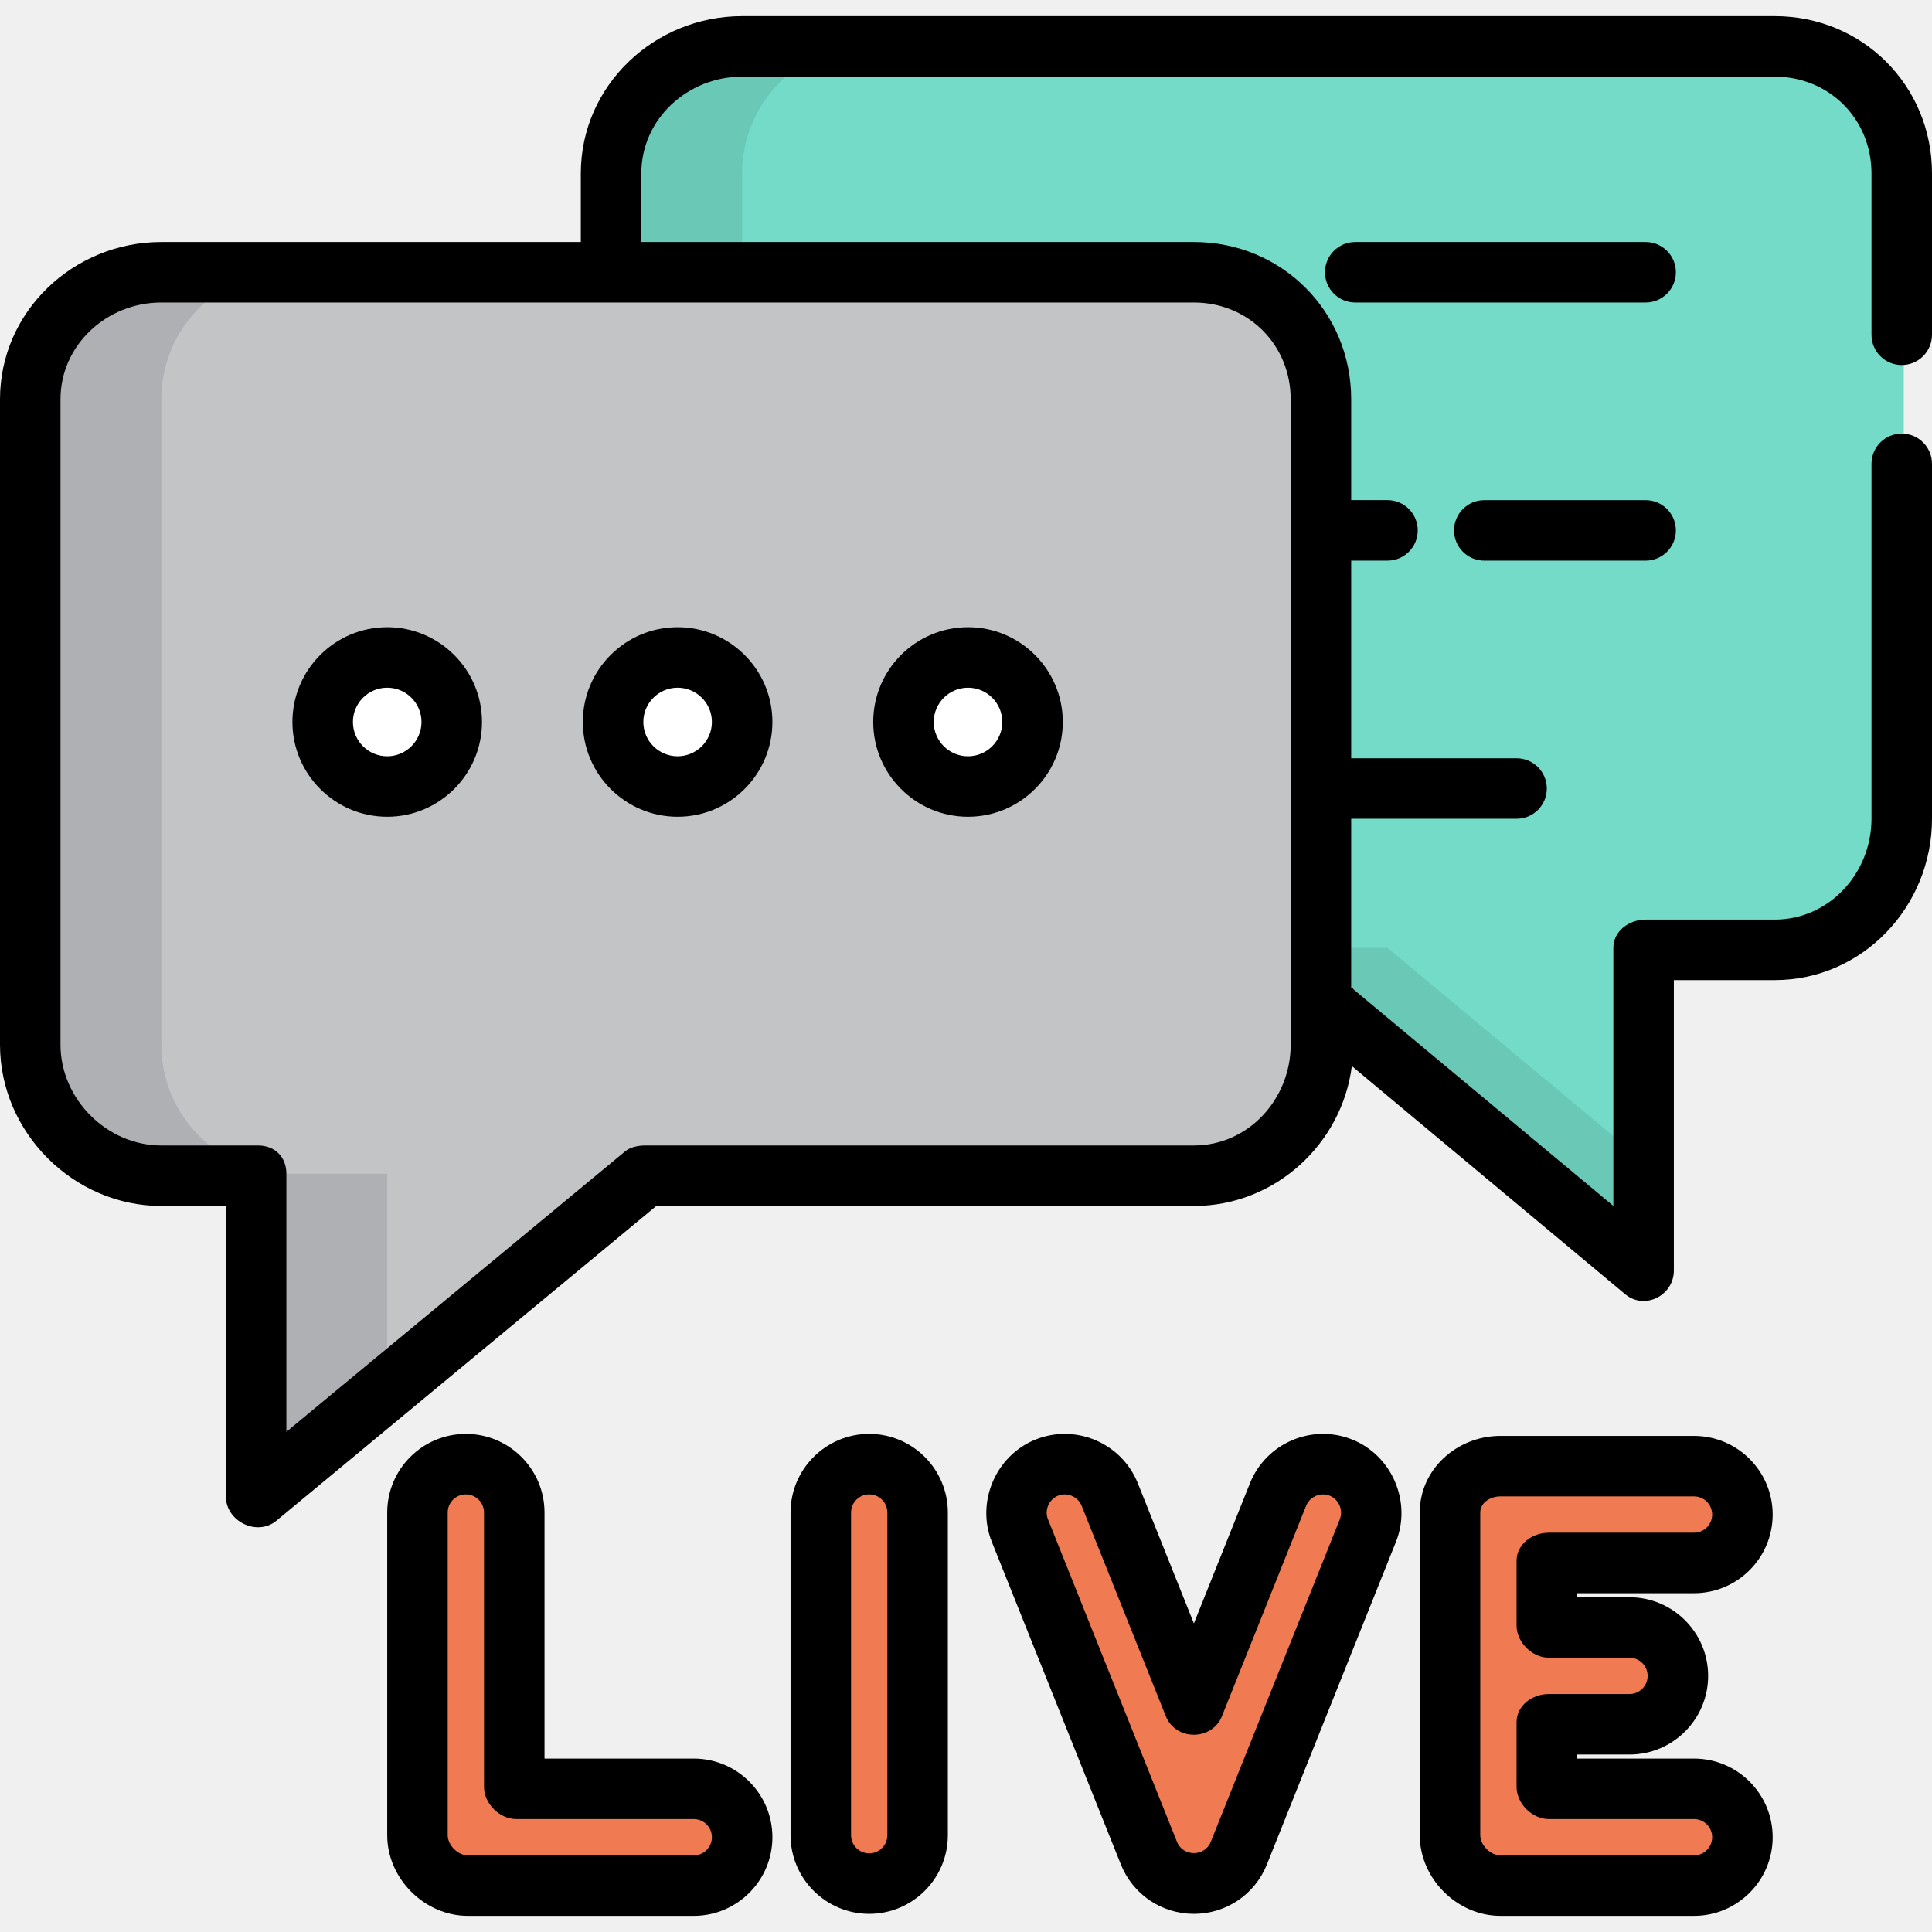
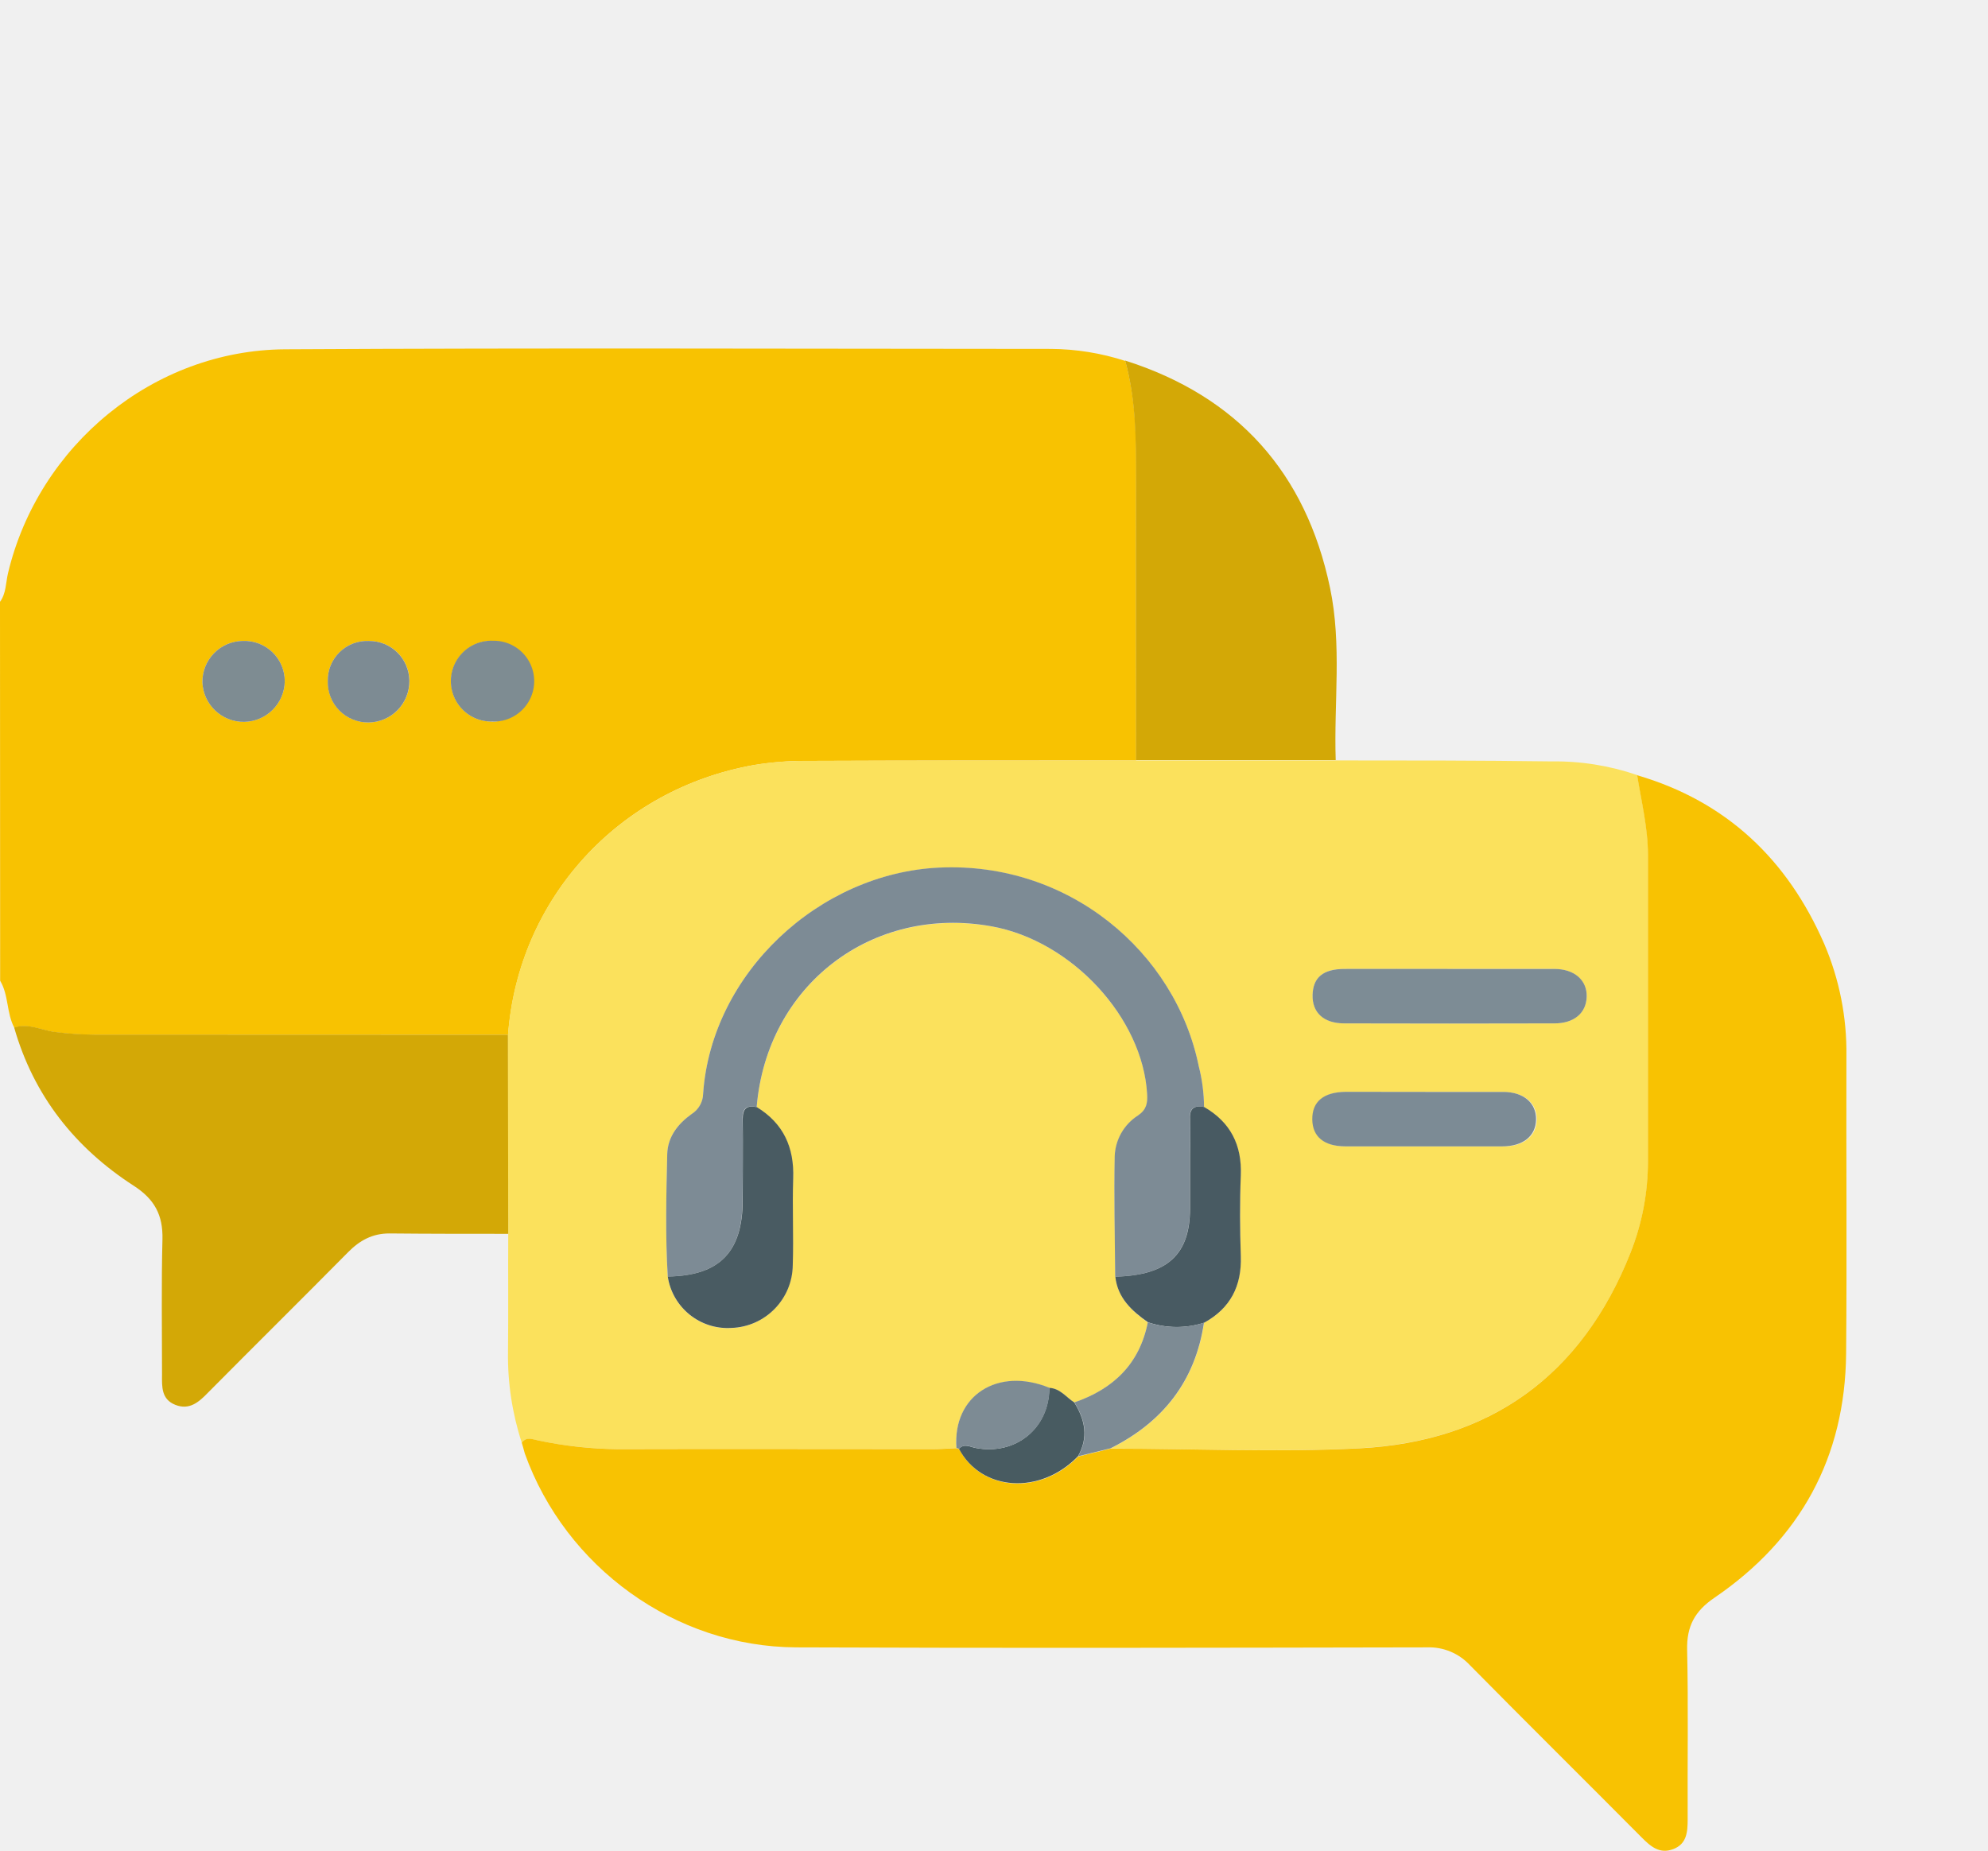
- <svg xmlns="http://www.w3.org/2000/svg" version="1.1" id="Layer_1" x="0px" y="0px" viewBox="0 0 512 512" style="enable-background:new 0 0 512 512;" xml:space="preserve">
-   <path style="fill:#74DBC9;" d="M470.313,11.758H196.676c-18.891,0-34.205,15.314-34.205,34.205v171.023  c0,18.891,15.314,34.205,34.205,34.205h136.818l102.614,85.511V251.19h34.205c18.891,0,34.205-15.314,34.205-34.205V45.962  C504.518,27.072,489.204,11.758,470.313,11.758z" />
-   <g>
-     <path style="fill:#6AC8B7;" d="M196.676,216.985V45.962c0-18.891,15.314-34.205,34.205-34.205h-34.205   c-18.891,0-34.205,15.314-34.205,34.205v171.023c0,18.891,15.314,34.205,34.205,34.205h34.205   C211.99,251.19,196.676,235.876,196.676,216.985z" />
-     <polygon style="fill:#6AC8B7;" points="367.699,251.19 333.495,251.19 436.109,336.701 436.109,308.197  " />
-   </g>
-   <path style="fill:#C3C4C6;" d="M316.392,71.616H42.756c-18.891,0-34.205,15.314-34.205,34.205v171.023  c0,18.891,15.314,34.205,34.205,34.205h25.653v85.511l102.614-85.511h145.37c18.891,0,34.205-15.314,34.205-34.205V105.82  C350.597,86.93,335.283,71.616,316.392,71.616z" />
-   <path style="fill:#AFB0B4;" d="M102.614,368.055v-57.007H76.96c-18.891,0-34.205-15.314-34.205-34.205V105.82  c0-18.891,15.314-34.205,34.205-34.205H42.756c-18.891,0-34.205,15.314-34.205,34.205v171.023c0,18.891,15.314,34.205,34.205,34.205  h25.653v85.511L102.614,368.055z" />
-   <g>
-     <circle style="fill:#FFFFFF;" cx="102.614" cy="191.332" r="17.102" />
-     <circle style="fill:#FFFFFF;" cx="179.574" cy="191.332" r="17.102" />
-     <circle style="fill:#FFFFFF;" cx="256.534" cy="191.332" r="17.102" />
-   </g>
-   <g>
-     <path style="fill:#F07B52;" d="M183.85,473.52h-47.031v-72.682c0-7.084-5.743-12.827-12.827-12.827s-12.827,5.743-12.827,12.827   v85.511c0,7.084,5.743,12.824,12.827,12.824h59.858c7.084,0,12.827-5.743,12.827-12.827   C196.676,479.263,190.933,473.52,183.85,473.52z" />
-     <path style="fill:#F07B52;" d="M230.881,388.012c-7.084,0-12.827,5.743-12.827,12.827v85.511c0,7.084,5.743,12.827,12.827,12.827   s12.827-5.743,12.827-12.827v-85.511C243.708,393.755,237.965,388.012,230.881,388.012z" />
-     <path style="fill:#F07B52;" d="M355.361,388.929c-6.58-2.631-14.042,0.569-16.674,7.146l-22.295,55.739l-22.295-55.739   c-2.632-6.578-10.094-9.775-16.674-7.146c-6.577,2.631-9.776,10.096-7.146,16.673l34.205,85.511   c1.948,4.87,6.663,8.063,11.91,8.063s9.961-3.193,11.91-8.063l34.205-85.511C365.138,399.024,361.938,391.56,355.361,388.929z" />
-     <path style="fill:#F07B52;" d="M448.935,473.52h-38.48v-17.102h21.378c7.084,0,12.827-5.743,12.827-12.827   c0-7.084-5.743-12.827-12.827-12.827h-21.378v-17.102h38.48c7.084,0,12.827-5.743,12.827-12.827   c0-7.084-5.743-12.827-12.827-12.827h-51.307c-7.084,0-12.827,5.746-12.827,12.83v85.511c0,7.084,5.743,12.824,12.827,12.824   h51.307c7.084,0,12.827-5.743,12.827-12.827C461.762,479.263,456.019,473.52,448.935,473.52z" />
-   </g>
-   <path d="M503.983,96.735c4.428,0,8.017-3.589,8.017-8.017V45.962c0-23.281-18.406-41.687-41.687-41.687H196.676  c-23.28,0-42.756,18.406-42.756,41.687v18.171H42.756C19.475,64.134,0,82.54,0,105.82v171.023c0,23.28,19.475,42.756,42.756,42.756  h17.102v76.96c0,6.64,8.288,10.7,13.416,6.426l100.651-83.387h142.467c21.445,0,39.194-16.342,41.862-37.074l72.454,60.467  c5.129,4.273,12.882,0.35,12.882-6.292v-76.96h26.722c23.28,0,41.687-19.475,41.687-42.756v-94.063c0-4.427-3.588-8.017-8.017-8.017  s-8.017,3.589-8.017,8.017v94.063c0,14.44-11.213,26.722-25.653,26.722h-34.205c-4.428,0-8.551,3.055-8.551,7.482v68.395  l-68.941-57.452c-0.174-0.144,0.532-0.276-0.537-0.403v-44.745h43.825c4.428,0,8.017-3.589,8.017-8.017s-3.588-8.017-8.017-8.017  h-43.825v-52.376h9.62c4.428,0,8.017-3.589,8.017-8.017c0-4.427-3.588-8.017-8.017-8.017h-9.62V105.82  c0-23.281-18.406-41.687-41.687-41.687H169.954V45.962c0-14.44,12.283-25.653,26.722-25.653h273.637  c14.441,0,25.653,11.214,25.653,25.653v42.756C495.967,93.146,499.555,96.735,503.983,96.735z M342.046,105.82v171.023  c0,14.44-11.213,26.722-25.653,26.722h-145.37c-1.875,0-3.959,0.39-5.399,1.591l-89.733,74.287v-68.395  c0-4.427-3.055-7.482-7.482-7.482H42.756c-14.44,0-26.722-12.283-26.722-26.722V105.82c0-14.44,12.283-25.653,26.722-25.653h273.637  C330.833,80.167,342.046,91.381,342.046,105.82z" />
-   <path d="M436.109,64.134h-76.96c-4.428,0-8.017,3.589-8.017,8.017s3.588,8.017,8.017,8.017h76.96c4.428,0,8.017-3.589,8.017-8.017  S440.537,64.134,436.109,64.134z" />
-   <path d="M436.109,132.543h-42.756c-4.428,0-8.017,3.589-8.017,8.017c0,4.427,3.588,8.017,8.017,8.017h42.756  c4.428,0,8.017-3.589,8.017-8.017C444.125,136.132,440.537,132.543,436.109,132.543z" />
-   <path d="M102.614,216.451c13.851,0,25.119-11.268,25.119-25.119c0-13.851-11.268-25.119-25.119-25.119s-25.119,11.268-25.119,25.119  C77.495,205.183,88.763,216.451,102.614,216.451z M102.614,182.246c5.01,0,9.086,4.076,9.086,9.086c0,5.01-4.076,9.086-9.086,9.086  c-5.01,0-9.086-4.076-9.086-9.086C93.528,186.322,97.604,182.246,102.614,182.246z" />
-   <path d="M179.574,216.451c13.851,0,25.119-11.268,25.119-25.119c0-13.851-11.268-25.119-25.119-25.119  c-13.851,0-25.119,11.268-25.119,25.119C154.455,205.183,165.723,216.451,179.574,216.451z M179.574,182.246  c5.01,0,9.086,4.076,9.086,9.086c0,5.01-4.076,9.086-9.086,9.086s-9.086-4.076-9.086-9.086  C170.489,186.322,174.564,182.246,179.574,182.246z" />
-   <path d="M256.534,216.451c13.851,0,25.119-11.268,25.119-25.119c0-13.851-11.268-25.119-25.119-25.119s-25.119,11.268-25.119,25.119  C231.415,205.183,242.684,216.451,256.534,216.451z M256.534,182.246c5.01,0,9.086,4.076,9.086,9.086  c0,5.01-4.076,9.086-9.086,9.086c-5.01,0-9.086-4.076-9.086-9.086C247.449,186.322,251.525,182.246,256.534,182.246z" />
-   <path d="M183.85,466.038h-39.549v-65.199c0-11.493-9.351-20.843-20.843-20.843s-20.843,9.35-20.843,20.843v85.511  c0,11.493,9.885,21.375,21.378,21.375h59.858c11.493,0,20.843-9.351,20.843-20.843S195.342,466.038,183.85,466.038z M183.85,491.691  h-59.858c-2.652,0-5.344-2.689-5.344-5.341v-85.511c0-2.652,2.158-4.81,4.81-4.81c2.652,0,4.81,2.158,4.81,4.81v72.685  c0,4.427,4.124,8.548,8.551,8.548h47.031c2.652,0,4.81,2.158,4.81,4.81S186.502,491.691,183.85,491.691z" />
-   <path d="M230.347,379.995c-11.493,0-20.843,9.351-20.843,20.843v85.511c0,11.493,9.351,20.843,20.843,20.843  c11.493,0,20.843-9.351,20.843-20.843v-85.511C251.19,389.344,241.839,379.995,230.347,379.995z M235.157,486.35  c0,2.652-2.158,4.81-4.81,4.81s-4.81-2.158-4.81-4.81v-85.511c0-2.652,2.158-4.81,4.81-4.81s4.81,2.158,4.81,4.81V486.35z" />
-   <path d="M358.338,381.486C358.338,381.485,358.338,381.485,358.338,381.486c-10.667-4.266-22.825,0.942-27.094,11.611l-14.851,37.13  l-14.852-37.13c-4.268-10.667-16.425-15.873-27.094-11.611c-10.538,4.215-15.838,16.53-11.611,27.093l34.205,85.511  c3.184,7.96,10.78,13.102,19.352,13.102s16.169-5.144,19.352-13.102l34.204-85.511C374.176,398.016,368.876,385.701,358.338,381.486  z M355.063,402.624l-34.205,85.511c-1.579,3.946-7.352,3.947-8.931,0l-34.206-85.511c-1.029-2.574,0.399-5.546,3.029-6.376  c2.361-0.744,4.985,0.51,5.902,2.805l22.295,55.739c2.632,6.575,12.255,6.575,14.888,0l22.294-55.737  c0.872-2.179,3.277-3.43,5.561-2.896C354.514,396.816,356.145,399.924,355.063,402.624z" />
-   <path d="M448.935,422.213c11.493,0,20.843-9.351,20.843-20.843c0-11.493-9.351-20.843-20.843-20.843h-51.307  c-11.493,0-21.378,8.818-21.378,20.312v85.511c0,11.493,9.885,21.375,21.378,21.375h51.307c11.493,0,20.843-9.351,20.843-20.843  s-9.351-20.843-20.843-20.843h-30.998v-1.069h13.896c11.493,0,20.843-9.351,20.843-20.843s-9.351-20.843-20.843-20.843h-13.896  v-1.069H448.935z M410.455,439.315h21.378c2.652,0,4.81,2.158,4.81,4.81s-2.158,4.81-4.81,4.81h-21.378  c-4.428,0-8.551,3.058-8.551,7.485v17.102c0,4.427,4.123,8.548,8.551,8.548h38.48c2.652,0,4.81,2.158,4.81,4.81  s-2.158,4.81-4.81,4.81h-51.307c-2.652,0-5.344-2.689-5.344-5.341v-85.511c0-2.652,2.693-4.279,5.344-4.279h51.307  c2.652,0,4.81,2.158,4.81,4.81s-2.158,4.81-4.81,4.81h-38.48c-4.428,0-8.551,3.058-8.551,7.485v17.102  C401.904,435.195,406.027,439.315,410.455,439.315z" />
-   <g>
- </g>
-   <g>
- </g>
-   <g>
- </g>
-   <g>
- </g>
-   <g>
- </g>
-   <g>
- </g>
-   <g>
- </g>
-   <g>
- </g>
-   <g>
- </g>
-   <g>
- </g>
-   <g>
- </g>
-   <g>
- </g>
-   <g>
- </g>
-   <g>
- </g>
-   <g>
- </g>
+ <svg xmlns="http://www.w3.org/2000/svg" id="Layer_1" data-name="Layer 1" viewBox="0 0 412.51 384">
+   <defs>
+     <style>.cls-1{fill:#f8c201;}.cls-2{fill:#fbe15c;}.cls-3{fill:#f8c202;}.cls-4{fill:#d3a806;}.cls-5{fill:#7e8c92;}.cls-6{fill:#7d8b93;}.cls-7{fill:#7d8b95;}.cls-8{fill:#7d8c95;}.cls-9{fill:#495b62;}.cls-10{fill:#485a62;}.cls-11{fill:#7c8b95;}.cls-12{fill:#7d8b94;}.cls-13{fill:#485b61;}.cls-14{fill:none;}</style>
+   </defs>
+   <path class="cls-1" d="M91.1,291.16c1.29-1.77,1.19-3.94,1.66-5.94,6.31-26.55,30.22-46.32,57.52-46.47,53-.3,105.93-.1,158.89-.08a50.88,50.88,0,0,1,15.42,2.49c2.26,8.1,2.31,16.38,2.26,24.7-.1,19.41,0,38.81,0,58.22-22.81,0-45.62,0-68.43.09a64.52,64.52,0,0,0-10.76.84c-28.22,4.94-49,27.75-51.13,56l-85.78,0a69.37,69.37,0,0,1-8.13-.54c-2.83-.34-5.58-1.93-8.55-.93-1.64-3.05-1.14-6.75-2.94-9.75Zm59.09,16.47a8.37,8.37,0,0,0-8.66-8.36,8.47,8.47,0,0,0-8.43,8.64,8.55,8.55,0,0,0,17.09-.28Zm43,8.41a8.39,8.39,0,1,0-8.5-8.51A8.35,8.35,0,0,0,193.17,316Zm-34.06-8.38a8.35,8.35,0,0,0,8.48,8.53,8.55,8.55,0,0,0,8.45-8.67,8.34,8.34,0,0,0-8.38-8.24A8.17,8.17,0,0,0,159.11,307.66Z" transform="translate(-91.1 -166.26)" />
+   <path class="cls-2" d="M196.5,381c2.12-28.21,22.91-51,51.13-56a64.52,64.52,0,0,1,10.76-.84c22.81-.09,45.62-.07,68.43-.09l41.44,0c14.91,0,29.82,0,44.72.2a52.5,52.5,0,0,1,17.85,2.84c.88,5.5,2.25,10.93,2.24,16.56,0,21.19,0,42.39,0,63.58a51.49,51.49,0,0,1-3.61,18.93c-10.08,25.49-29.12,39.25-56.33,40.62-17.16.87-34.4.1-51.6.06,10.87-5.42,17.6-13.92,19.41-26.08,5.45-3,7.8-7.62,7.6-13.8-.17-5.58-.21-11.18,0-16.75.25-6.33-2.14-11-7.6-14.21a35.09,35.09,0,0,0-1.1-8.48c-4.86-23.74-27-42.48-53.91-41.2-25,1.19-47.19,22-48.93,46.88a5.12,5.12,0,0,1-2.39,4.26c-2.82,2-5,4.73-5.06,8.33-.2,8.46-.41,16.93.11,25.39a12.57,12.57,0,0,0,13.15,10.67,13.18,13.18,0,0,0,12.75-13.09c.2-6-.12-12,.09-17.95.23-6.41-2-11.39-7.54-14.78,2.11-25.27,23.89-42,48.79-37.53,16.62,3,31.36,19,32.26,34.83.11,1.88-.15,3.22-1.89,4.41a10.47,10.47,0,0,0-4.84,8.46c-.18,8.33,0,16.67.1,25,.51,4.39,3.39,7.1,6.74,9.47-1.7,8.63-7.14,13.83-15.23,16.62-1.7-1.05-2.93-2.89-5.17-3-10.75-4.42-20.11,1.62-19.31,12.45-1.61.08-3.23.22-4.84.22-21.79,0-43.58,0-65.37,0a84.12,84.12,0,0,1-16.61-1.79c-1.23-.24-2.41-.85-3.37.48a58.11,58.11,0,0,1-2.86-18.88c.09-8.17,0-16.33.05-24.5ZM392,367.34c-7.34,0-14.67,0-22,0-4.36,0-6.45,1.81-6.53,5.41s2.29,5.88,6.58,5.89q21.83.06,43.64,0c4,0,6.57-2.23,6.66-5.53s-2.54-5.75-6.7-5.77C406.37,367.31,399.16,367.34,392,367.34Zm-5,25.52c-5.48,0-11,0-16.46,0-4.7,0-7.11,2-7,5.76,0,3.59,2.43,5.55,6.89,5.56q16.27,0,32.54,0c4.32,0,6.94-2.15,7-5.57s-2.57-5.69-6.82-5.73C397.64,392.83,392.28,392.86,386.92,392.86Z" transform="translate(-91.1 -166.26)" />
+   <path class="cls-3" d="M199.37,465.66c1-1.33,2.14-.72,3.37-.48A84.12,84.12,0,0,0,219.35,467c21.79-.06,43.58,0,65.37,0,1.61,0,3.23-.14,4.84-.21a2.84,2.84,0,0,0,.56.19c4.69,8.86,16.9,9.62,24.7,1.55l6.69-1.64c17.2,0,34.44.81,51.6-.06,27.21-1.37,46.25-15.13,56.33-40.62a51.49,51.49,0,0,0,3.61-18.93c0-21.19,0-42.39,0-63.58,0-5.63-1.36-11.06-2.24-16.56,18.55,5.43,31.19,17.5,38.82,35a57.08,57.08,0,0,1,4.6,23.25c-.06,20.57.12,41.14-.06,61.71-.19,21.63-9.52,38.59-27.32,50.73-4.08,2.78-5.78,5.91-5.67,10.81.26,11.71.05,23.44.11,35.15,0,2.65-.17,5.14-3,6.21s-4.68-.55-6.54-2.42c-11.86-11.94-23.83-23.78-35.65-35.76a11.55,11.55,0,0,0-8.92-3.69c-43.63.08-87.27.18-130.9,0-25.11-.12-47.82-16.63-56.28-40.23C199.77,467.1,199.59,466.38,199.37,465.66Z" transform="translate(-91.1 -166.26)" />
+   <path class="cls-4" d="M196.5,381l.06,41.31c-8.23,0-16.45,0-24.68-.08-3.49,0-6.13,1.44-8.54,3.88-9.64,9.75-19.39,19.39-29.05,29.13-1.93,2-3.89,3.72-6.81,2.56s-2.78-3.75-2.76-6.32c0-9.35-.15-18.7.09-28.05.12-5-1.63-8.29-5.92-11.07-12.21-7.88-20.81-18.7-24.85-32.86,3-1,5.72.59,8.55.93a69.37,69.37,0,0,0,8.13.54Z" transform="translate(-91.1 -166.26)" />
+   <path class="cls-4" d="M368.26,324l-41.44,0c0-19.41-.07-38.81,0-58.22,0-8.32,0-16.6-2.26-24.7,23.37,7.43,37.54,23.34,42.52,47.16C369.57,300.07,367.86,312.13,368.26,324Z" transform="translate(-91.1 -166.26)" />
+   <path class="cls-5" d="M150.19,307.63a8.55,8.55,0,0,1-17.09.28,8.47,8.47,0,0,1,8.43-8.64A8.37,8.37,0,0,1,150.19,307.63Z" transform="translate(-91.1 -166.26)" />
+   <path class="cls-5" d="M193.17,316a8.39,8.39,0,1,1,.26-16.77,8.39,8.39,0,1,1-.26,16.77Z" transform="translate(-91.1 -166.26)" />
+   <path class="cls-6" d="M159.11,307.66a8.17,8.17,0,0,1,8.55-8.38,8.34,8.34,0,0,1,8.38,8.24,8.55,8.55,0,0,1-8.45,8.67A8.35,8.35,0,0,1,159.11,307.66Z" transform="translate(-91.1 -166.26)" />
+   <path class="cls-7" d="M229.66,431.17c-.52-8.46-.31-16.93-.11-25.39.08-3.6,2.24-6.32,5.06-8.33a5.12,5.12,0,0,0,2.39-4.26c1.74-24.9,24-45.69,48.93-46.88,26.92-1.28,49.05,17.46,53.91,41.2a35.09,35.09,0,0,1,1.1,8.48c-2-.36-3.07.16-2.94,2.47.15,2.48,0,5,0,7.46q0,5.58,0,11.18c0,9.55-4.74,13.84-15.5,14.1-.06-8.34-.28-16.68-.1-25a10.47,10.47,0,0,1,4.84-8.46c1.74-1.19,2-2.53,1.89-4.41-.9-15.87-15.64-31.83-32.26-34.83C272,354,250.22,370.75,248.11,396c-2-.41-3,.18-2.94,2.47.12,5.6.05,11.21,0,16.82C245.2,426.11,240.39,431,229.66,431.17Z" transform="translate(-91.1 -166.26)" />
+   <path class="cls-8" d="M392,367.34c7.21,0,14.42,0,21.64,0,4.16,0,6.8,2.35,6.7,5.77s-2.66,5.52-6.66,5.53q-21.81.06-43.64,0c-4.29,0-6.67-2.25-6.58-5.89s2.17-5.38,6.53-5.41C377.28,367.31,384.61,367.34,392,367.34Z" transform="translate(-91.1 -166.26)" />
+   <path class="cls-9" d="M229.66,431.17c10.73-.15,15.54-5.06,15.55-15.86,0-5.61.08-11.22,0-16.82,0-2.29.93-2.88,2.94-2.47,5.53,3.39,7.77,8.37,7.54,14.78-.21,6,.11,12-.09,17.95a13.18,13.18,0,0,1-12.75,13.09A12.57,12.57,0,0,1,229.66,431.17Z" transform="translate(-91.1 -166.26)" />
+   <path class="cls-10" d="M322.53,431.2c10.76-.26,15.49-4.55,15.5-14.1q0-5.6,0-11.18c0-2.49.11-5,0-7.46-.13-2.31,1-2.83,2.94-2.47,5.46,3.17,7.85,7.88,7.6,14.21-.23,5.57-.19,11.17,0,16.75.2,6.18-2.15,10.8-7.6,13.8a18.64,18.64,0,0,1-11.65-.08C325.92,438.3,323,435.59,322.53,431.2Z" transform="translate(-91.1 -166.26)" />
+   <path class="cls-11" d="M386.92,392.86c5.36,0,10.72,0,16.09,0,4.25,0,6.88,2.3,6.82,5.73s-2.67,5.56-7,5.57q-16.27,0-32.54,0c-4.46,0-6.84-2-6.89-5.56-.06-3.74,2.35-5.73,7-5.76C376,392.84,381.44,392.86,386.92,392.86Z" transform="translate(-91.1 -166.26)" />
+   <path class="cls-12" d="M329.27,440.67a18.64,18.64,0,0,0,11.65.08c-1.81,12.16-8.54,20.66-19.41,26.08l-6.69,1.64c2.22-3.9,1.47-7.59-.78-11.18C322.13,454.5,327.57,449.3,329.27,440.67Z" transform="translate(-91.1 -166.26)" />
+   <path class="cls-13" d="M314,457.29c2.25,3.59,3,7.28.78,11.18-7.8,8.07-20,7.31-24.7-1.55,1.08-1.17,2.25-.41,3.42-.18,8.35,1.61,15.3-4.06,15.33-12.47C311.11,454.4,312.34,456.24,314,457.29Z" transform="translate(-91.1 -166.26)" />
+   <path class="cls-12" d="M308.87,454.27c0,8.41-7,14.08-15.33,12.47-1.17-.23-2.34-1-3.42.18a2.84,2.84,0,0,1-.56-.19C288.76,455.89,298.12,449.85,308.87,454.27Z" transform="translate(-91.1 -166.26)" />
+   <rect class="cls-14" x="28.51" width="384" height="384" />
</svg>
